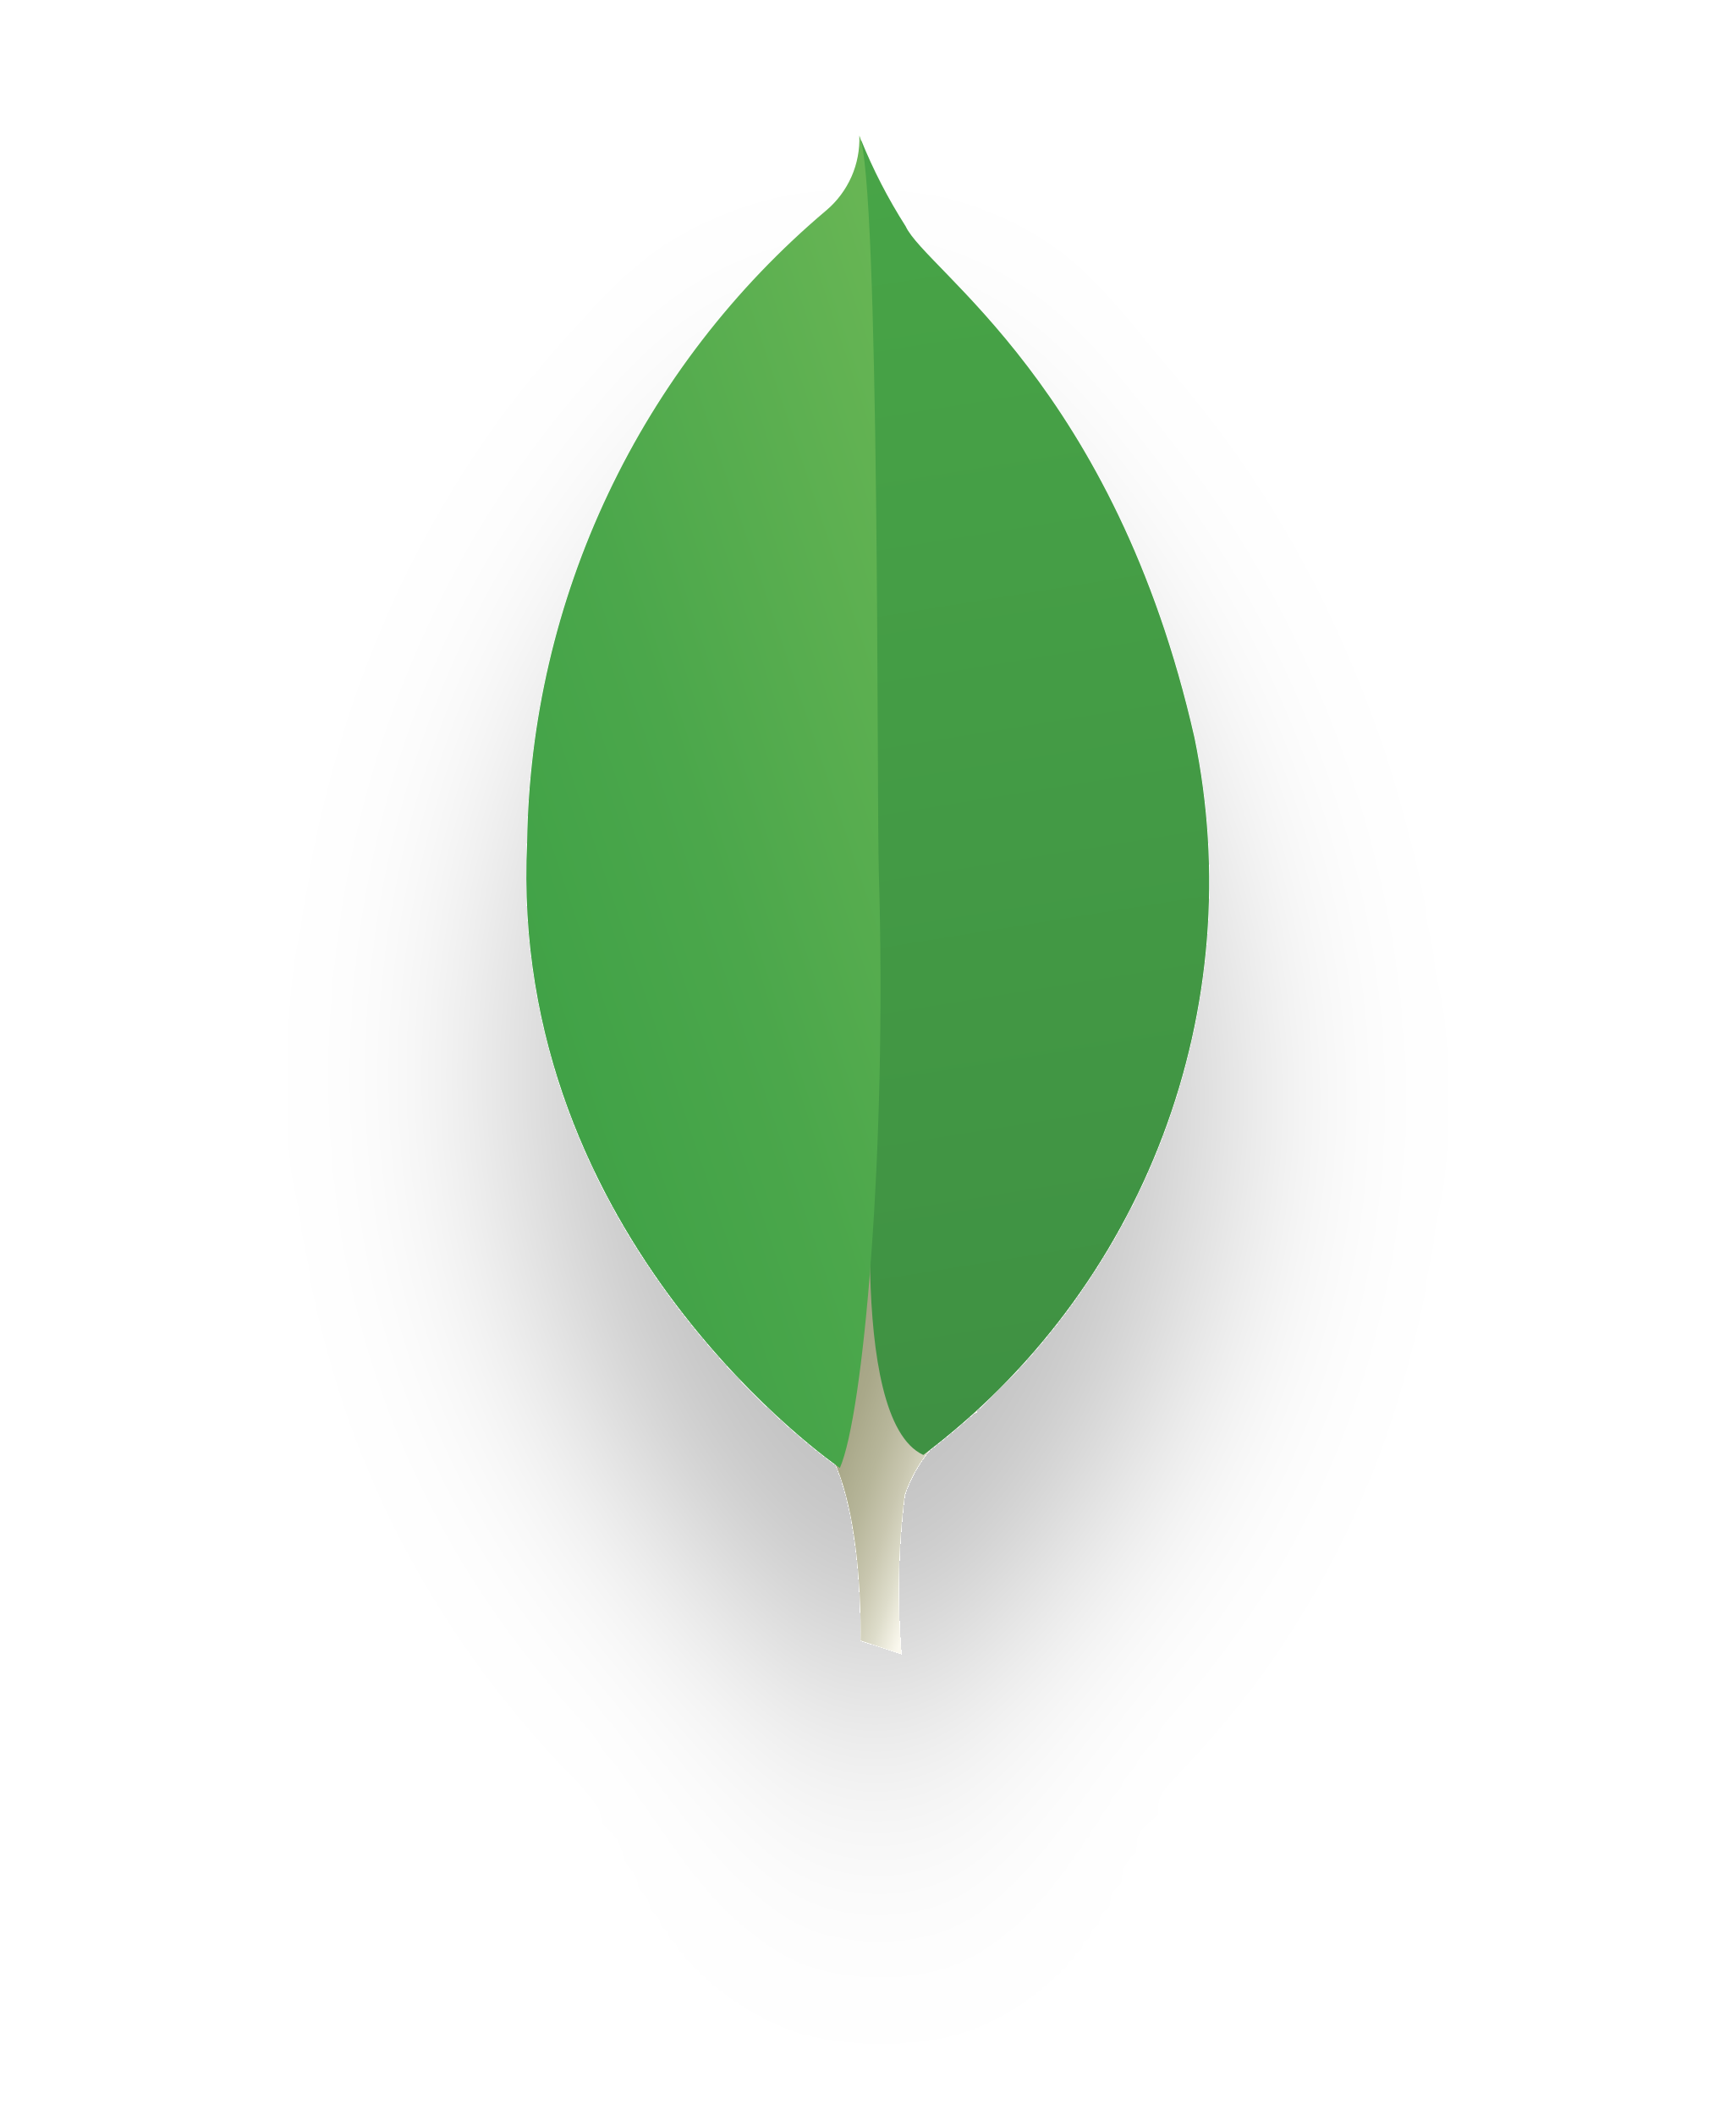
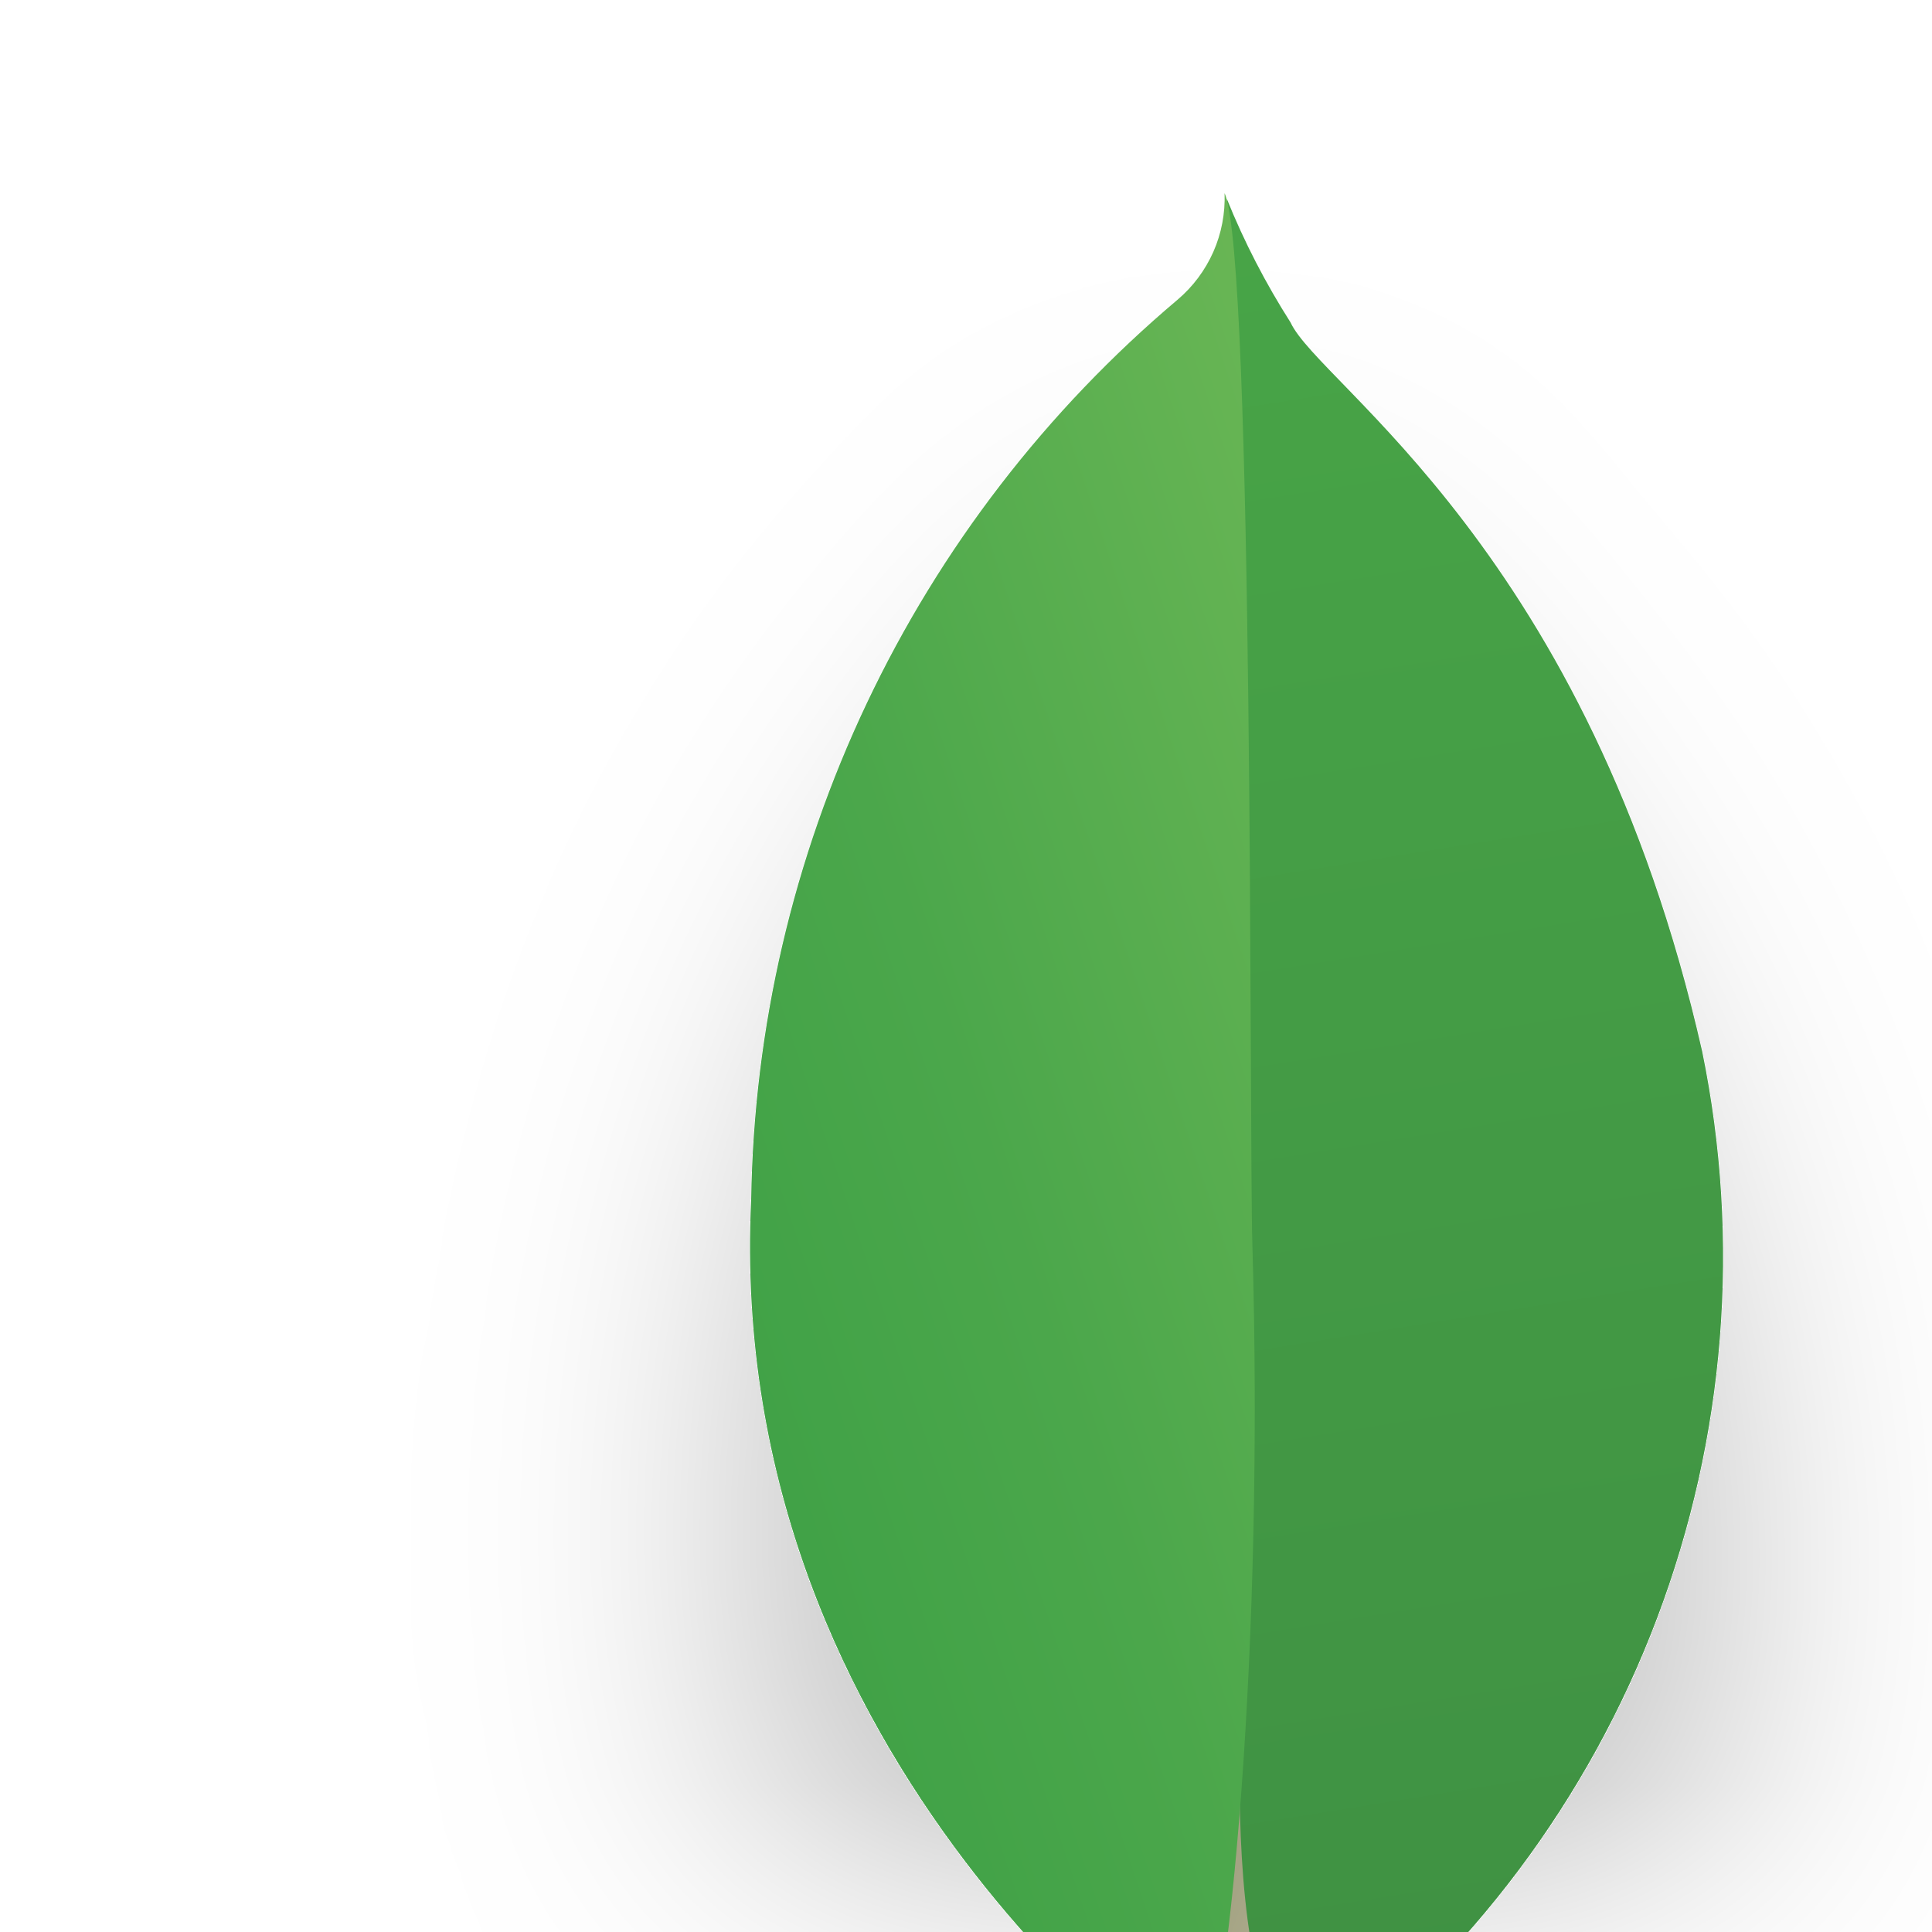
- <svg xmlns="http://www.w3.org/2000/svg" width="32" height="39" viewBox="0 0 32 39" fill="none">
+ <svg xmlns="http://www.w3.org/2000/svg" width="25" height="25" viewBox="0 0 25 25" fill="none">
  <g filter="url(#filter0_d_90_420)">
    <path d="M16.62 30.5L15.869 30.251C15.869 30.251 15.969 26.451 14.594 26.184C13.694 25.136 14.727 -18.557 18.017 26.035C17.393 26.352 16.915 26.897 16.684 27.558C16.56 28.534 16.539 29.52 16.62 30.5Z" fill="url(#paint0_linear_90_420)" />
    <path d="M17.026 26.829C19.026 25.324 20.557 23.282 21.442 20.941C22.327 18.6 22.53 16.056 22.026 13.604C20.556 7.119 17.075 4.987 16.7 4.173C16.377 3.666 16.1 3.131 15.875 2.573L16.152 20.642C16.152 20.642 15.578 26.164 17.026 26.829Z" fill="url(#paint1_linear_90_420)" />
    <path d="M15.487 27.069C15.487 27.069 9.366 22.9 9.72 15.525C9.753 13.302 10.263 11.111 11.215 9.102C12.167 7.092 13.539 5.311 15.239 3.877C15.438 3.708 15.595 3.497 15.701 3.258C15.806 3.02 15.855 2.76 15.846 2.5C16.227 3.32 16.165 14.743 16.205 16.079C16.36 21.276 15.916 26.088 15.487 27.069Z" fill="url(#paint2_linear_90_420)" />
  </g>
  <defs>
    <filter id="filter0_d_90_420" x="-4" y="0.5" width="40" height="40" filterUnits="userSpaceOnUse" color-interpolation-filters="sRGB">
      <feFlood flood-opacity="0" result="BackgroundImageFix" />
      <feColorMatrix in="SourceAlpha" type="matrix" values="0 0 0 0 0 0 0 0 0 0 0 0 0 0 0 0 0 0 127 0" result="hardAlpha" />
      <feOffset dy="4" />
      <feGaussianBlur stdDeviation="2" />
      <feComposite in2="hardAlpha" operator="out" />
      <feColorMatrix type="matrix" values="0 0 0 0 0 0 0 0 0 0 0 0 0 0 0 0 0 0 0.25 0" />
      <feBlend mode="normal" in2="BackgroundImageFix" result="effect1_dropShadow_90_420" />
      <feBlend mode="normal" in="SourceGraphic" in2="effect1_dropShadow_90_420" result="shape" />
    </filter>
    <linearGradient id="paint0_linear_90_420" x1="11.572" y1="16.752" x2="20.203" y2="19.681" gradientUnits="userSpaceOnUse">
      <stop offset="0.231" stop-color="#999875" />
      <stop offset="0.563" stop-color="#9B9977" />
      <stop offset="0.683" stop-color="#A09F7E" />
      <stop offset="0.768" stop-color="#A9A889" />
      <stop offset="0.837" stop-color="#B7B69A" />
      <stop offset="0.896" stop-color="#C9C7B0" />
      <stop offset="0.948" stop-color="#DEDDCB" />
      <stop offset="0.994" stop-color="#F8F6EB" />
      <stop offset="1" stop-color="#FBF9EF" />
    </linearGradient>
    <linearGradient id="paint1_linear_90_420" x1="14.737" y1="2.444" x2="18.553" y2="26.273" gradientUnits="userSpaceOnUse">
      <stop stop-color="#48A547" />
      <stop offset="1" stop-color="#3F9143" />
    </linearGradient>
    <linearGradient id="paint2_linear_90_420" x1="9.194" y1="16.255" x2="19.434" y2="12.825" gradientUnits="userSpaceOnUse">
      <stop stop-color="#41A247" />
      <stop offset="0.352" stop-color="#4BA74B" />
      <stop offset="0.956" stop-color="#67B554" />
      <stop offset="1" stop-color="#69B655" />
    </linearGradient>
  </defs>
</svg>
